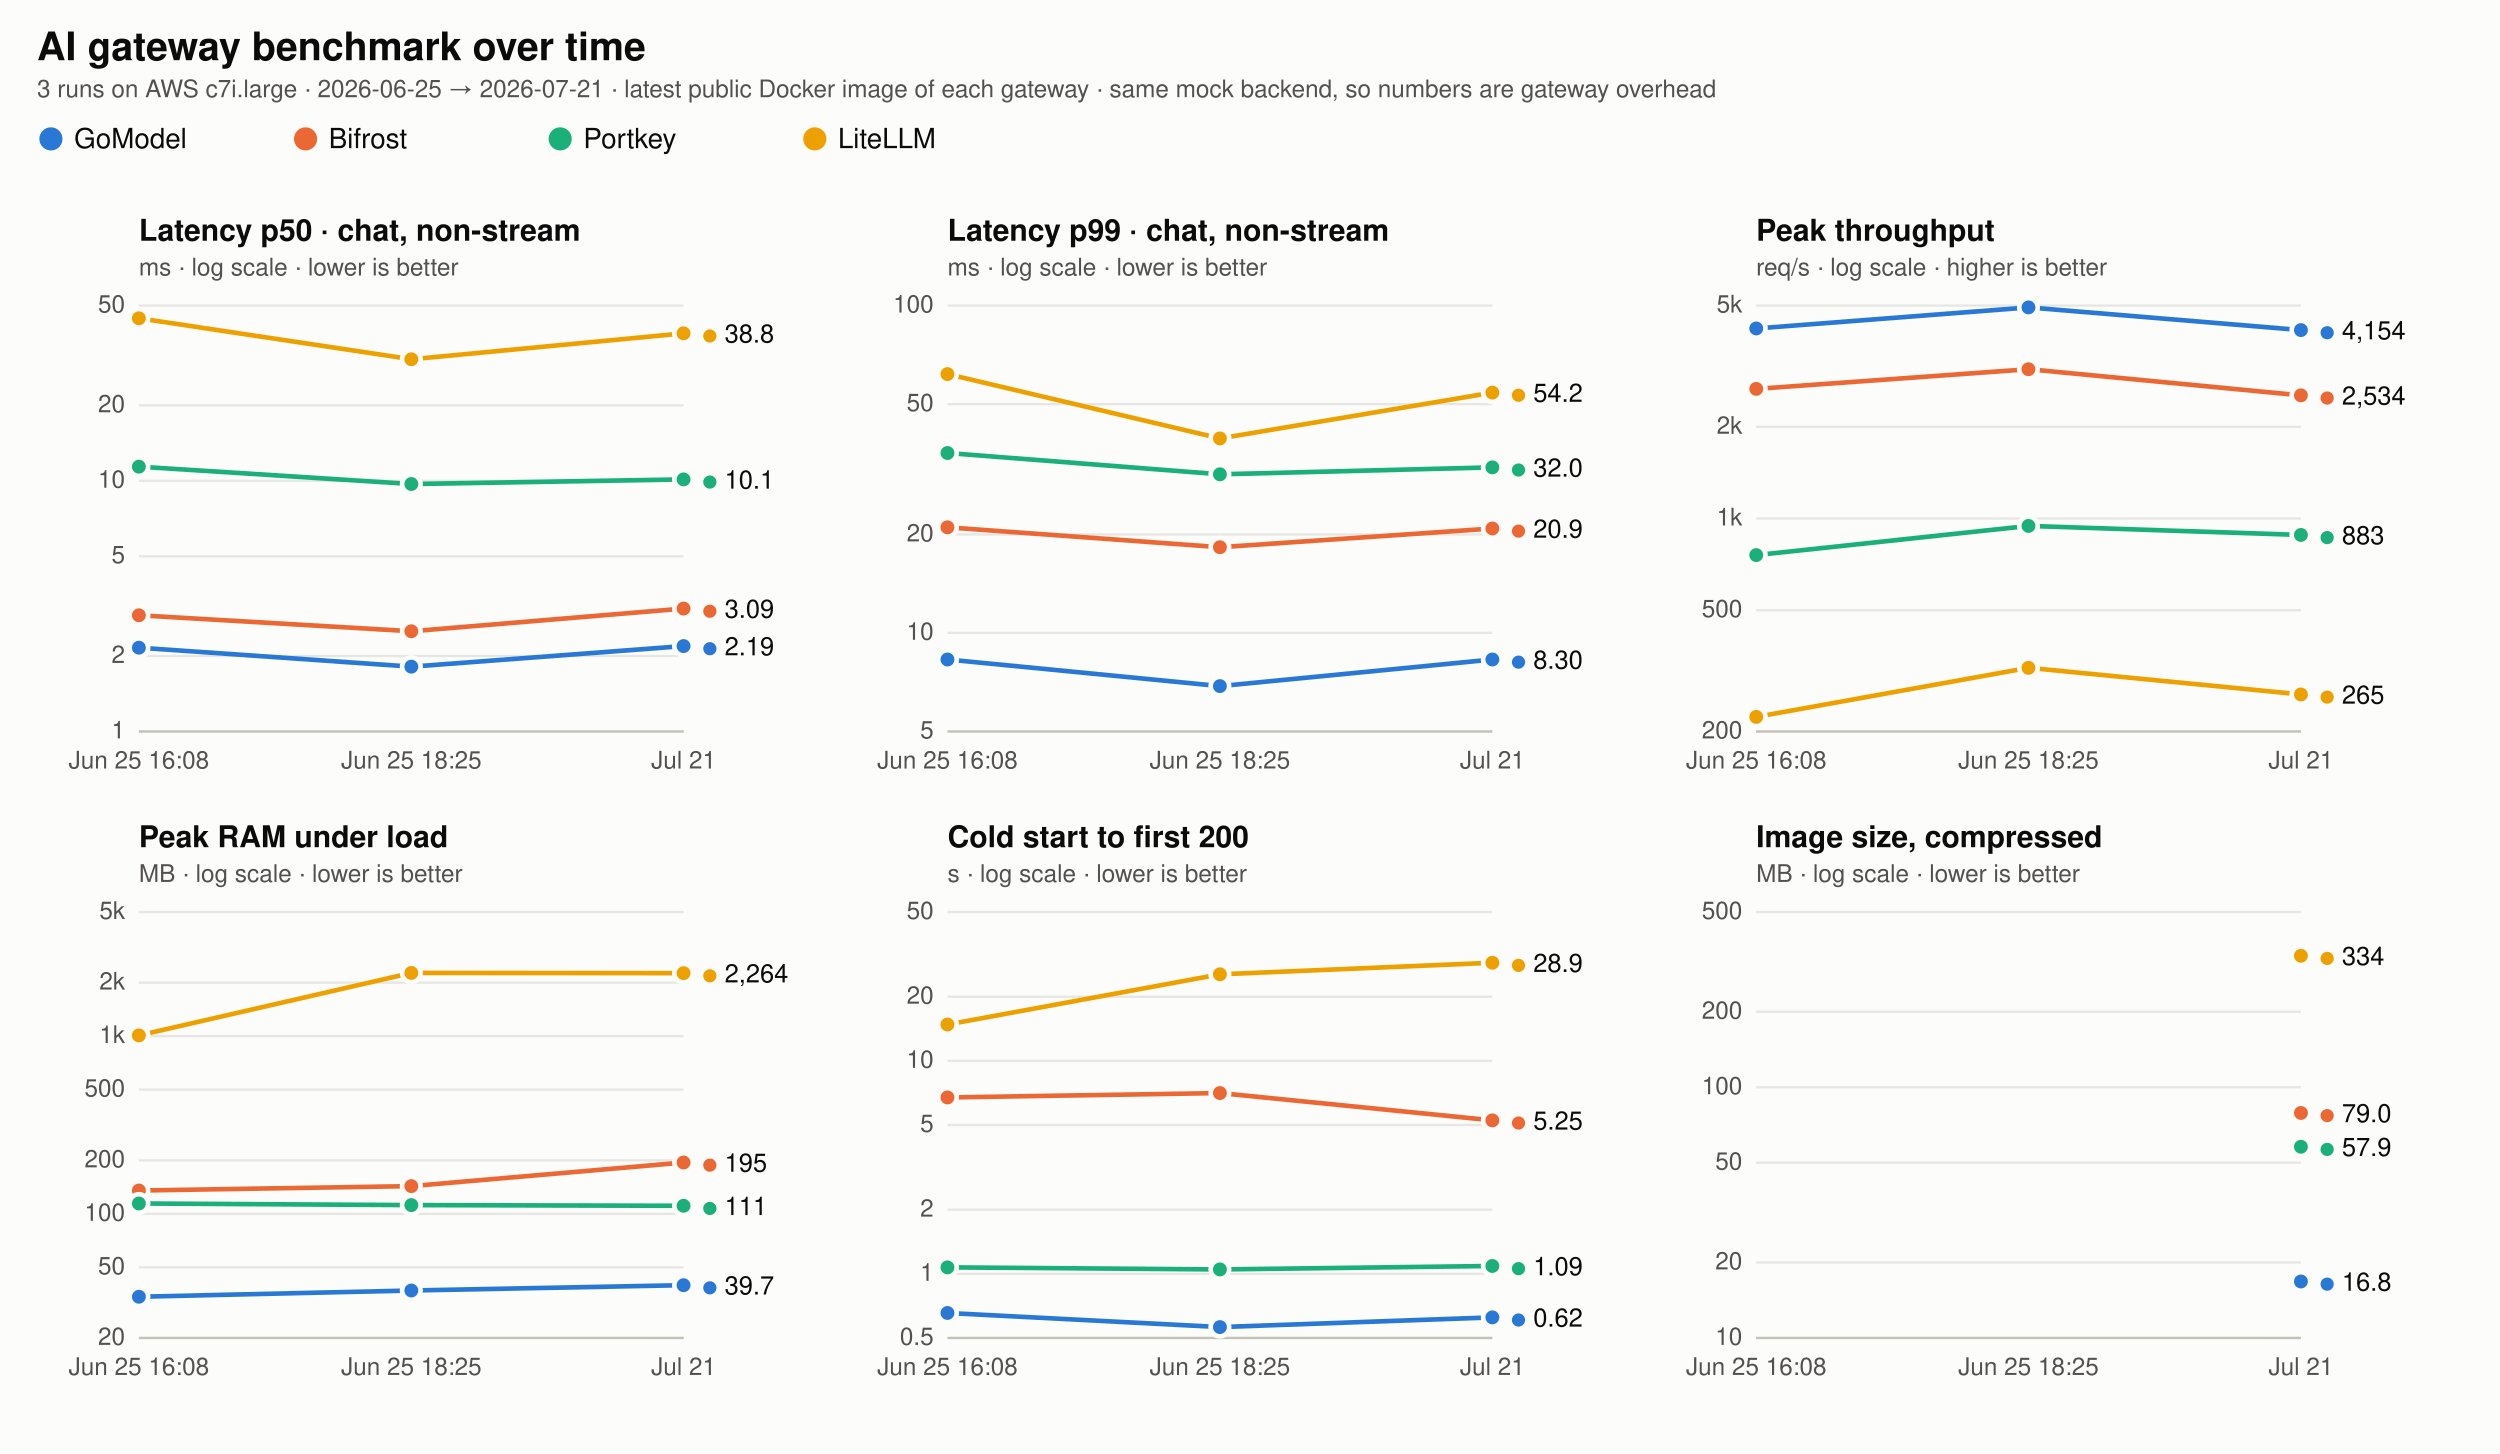
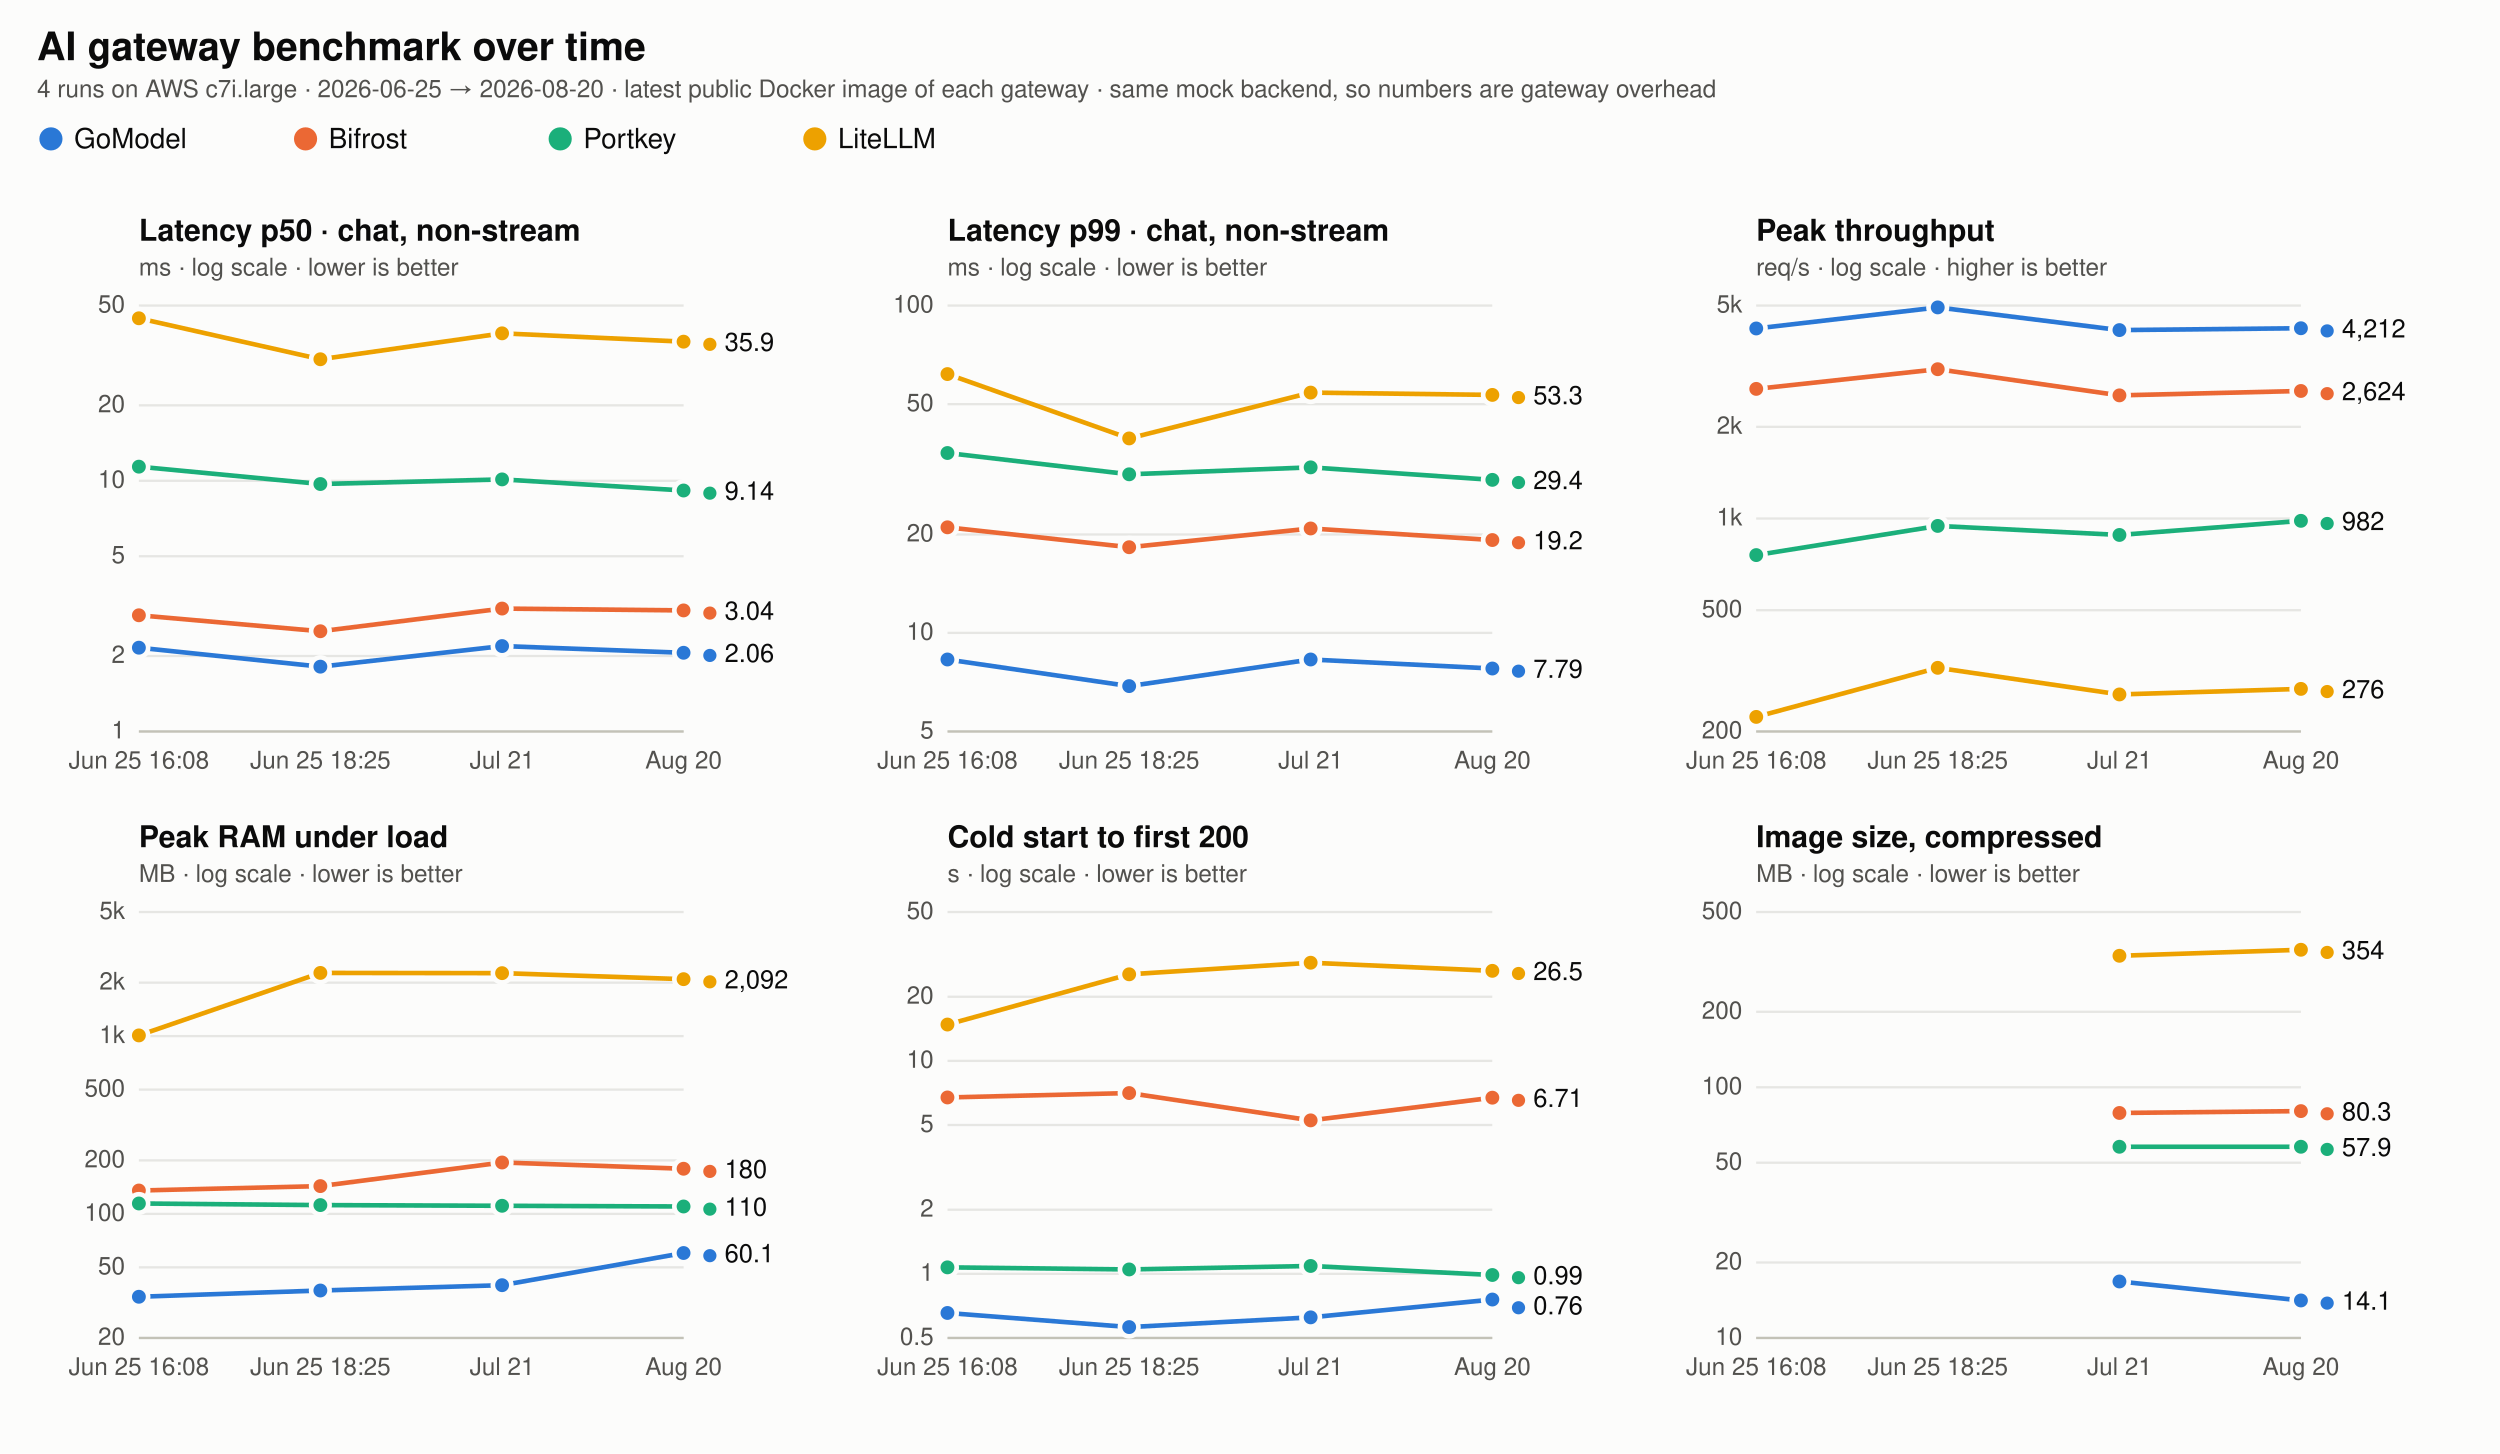
<svg xmlns="http://www.w3.org/2000/svg" viewBox="0 0 1080 628" width="1080" height="628" font-family="-apple-system, BlinkMacSystemFont, Segoe UI, Helvetica, Arial, sans-serif">
  <style>.ttl{font-size:13px;font-weight:600;fill:#0b0b0b}.sub{font-size:10.5px;fill:#52514e}.tick{font-size:10.5px;fill:#52514e}.lbl{font-size:11px;fill:#0b0b0b}.lg{font-size:12px;fill:#0b0b0b}.grid{stroke:#e6e6e3;stroke-width:1}.axis{stroke:#c3c2b7;stroke-width:1}.line{fill:none;stroke-width:2;stroke-linejoin:round;stroke-linecap:round}.dot{stroke:#fcfcfb;stroke-width:2}.h1{font-size:17px;font-weight:700;fill:#0b0b0b}</style>
  <rect width="1080" height="628" fill="#fcfcfb" />
  <text x="16" y="26" class="h1">AI gateway benchmark over time</text>
-   <text x="16" y="42" class="sub">3 runs on AWS c7i.large · 2026-06-25 → 2026-07-21 · latest public Docker image of each gateway · same mock backend, so numbers are gateway overhead</text>
+   <text x="16" y="42" class="sub">4 runs on AWS c7i.large · 2026-06-25 → 2026-08-20 · latest public Docker image of each gateway · same mock backend, so numbers are gateway overhead</text>
  <g transform="translate(16,64)">
    <circle cx="6" cy="-4" r="5" fill="#2a78d6" />
    <text x="16" y="0" class="lg">GoModel</text>
  </g>
  <g transform="translate(126,64)">
    <circle cx="6" cy="-4" r="5" fill="#eb6834" />
    <text x="16" y="0" class="lg">Bifrost</text>
  </g>
  <g transform="translate(236,64)">
    <circle cx="6" cy="-4" r="5" fill="#1baf7a" />
    <text x="16" y="0" class="lg">Portkey</text>
  </g>
  <g transform="translate(346,64)">
    <circle cx="6" cy="-4" r="5" fill="#eda100" />
    <text x="16" y="0" class="lg">LiteLLM</text>
  </g>
  <text x="60.0" y="104" class="ttl">Latency p50 · chat, non-stream</text>
  <text x="60.0" y="119" class="sub">ms · log scale · lower is better</text>
  <line x1="60.0" y1="316.0" x2="295.333" y2="316.0" class="grid" />
  <text x="54.0" y="319.0" class="tick" text-anchor="end">1</text>
  <line x1="60.0" y1="283.4" x2="295.333" y2="283.4" class="grid" />
  <text x="54.0" y="286.4" class="tick" text-anchor="end">2</text>
  <line x1="60.0" y1="240.3" x2="295.333" y2="240.3" class="grid" />
  <text x="54.0" y="243.3" class="tick" text-anchor="end">5</text>
  <line x1="60.0" y1="207.7" x2="295.333" y2="207.7" class="grid" />
  <text x="54.0" y="210.7" class="tick" text-anchor="end">10</text>
  <line x1="60.0" y1="175.1" x2="295.333" y2="175.1" class="grid" />
  <text x="54.0" y="178.1" class="tick" text-anchor="end">20</text>
  <line x1="60.0" y1="132.0" x2="295.333" y2="132.0" class="grid" />
  <text x="54.0" y="135.0" class="tick" text-anchor="end">50</text>
  <line x1="60.0" y1="316" x2="295.333" y2="316" class="axis" />
  <text x="60.0" y="332" class="tick" text-anchor="middle">Jun 25 16:08</text>
-   <text x="177.7" y="332" class="tick" text-anchor="middle">Jun 25 18:25</text>
-   <text x="295.3" y="332" class="tick" text-anchor="middle">Jul 21</text>
-   <path d="M60.0,279.8 L177.7,288.0 L295.3,279.1" class="line" stroke="#2a78d6" />
+   <text x="138.4" y="332" class="tick" text-anchor="middle">Jun 25 18:25</text>
+   <text x="216.9" y="332" class="tick" text-anchor="middle">Jul 21</text>
+   <text x="295.3" y="332" class="tick" text-anchor="middle">Aug 20</text>
+   <path d="M60.0,279.8 L138.4,288.0 L216.9,279.1 L295.3,282.0" class="line" stroke="#2a78d6" />
  <circle cx="60.0" cy="279.8" r="4" fill="#2a78d6" class="dot" />
-   <circle cx="177.7" cy="288.0" r="4" fill="#2a78d6" class="dot" />
-   <circle cx="295.3" cy="279.1" r="4" fill="#2a78d6" class="dot" />
-   <path d="M60.0,265.8 L177.7,272.7 L295.3,262.9" class="line" stroke="#eb6834" />
+   <circle cx="138.4" cy="288.0" r="4" fill="#2a78d6" class="dot" />
+   <circle cx="216.9" cy="279.1" r="4" fill="#2a78d6" class="dot" />
+   <circle cx="295.3" cy="282.0" r="4" fill="#2a78d6" class="dot" />
+   <path d="M60.0,265.8 L138.4,272.7 L216.9,262.9 L295.3,263.7" class="line" stroke="#eb6834" />
  <circle cx="60.0" cy="265.8" r="4" fill="#eb6834" class="dot" />
-   <circle cx="177.7" cy="272.7" r="4" fill="#eb6834" class="dot" />
-   <circle cx="295.3" cy="262.9" r="4" fill="#eb6834" class="dot" />
-   <path d="M60.0,201.6 L177.7,209.1 L295.3,207.1" class="line" stroke="#1baf7a" />
+   <circle cx="138.4" cy="272.7" r="4" fill="#eb6834" class="dot" />
+   <circle cx="216.9" cy="262.9" r="4" fill="#eb6834" class="dot" />
+   <circle cx="295.3" cy="263.7" r="4" fill="#eb6834" class="dot" />
+   <path d="M60.0,201.6 L138.4,209.1 L216.9,207.1 L295.3,211.9" class="line" stroke="#1baf7a" />
  <circle cx="60.0" cy="201.6" r="4" fill="#1baf7a" class="dot" />
-   <circle cx="177.7" cy="209.1" r="4" fill="#1baf7a" class="dot" />
-   <circle cx="295.3" cy="207.1" r="4" fill="#1baf7a" class="dot" />
-   <path d="M60.0,137.5 L177.7,155.2 L295.3,144.0" class="line" stroke="#eda100" />
+   <circle cx="138.4" cy="209.1" r="4" fill="#1baf7a" class="dot" />
+   <circle cx="216.9" cy="207.1" r="4" fill="#1baf7a" class="dot" />
+   <circle cx="295.3" cy="211.9" r="4" fill="#1baf7a" class="dot" />
+   <path d="M60.0,137.5 L138.4,155.2 L216.9,144.0 L295.3,147.6" class="line" stroke="#eda100" />
  <circle cx="60.0" cy="137.5" r="4" fill="#eda100" class="dot" />
-   <circle cx="177.7" cy="155.2" r="4" fill="#eda100" class="dot" />
-   <circle cx="295.3" cy="144.0" r="4" fill="#eda100" class="dot" />
-   <text x="303.333" y="148.0" class="lbl">
-     <tspan fill="#eda100">●</tspan> 38.8</text>
-   <text x="303.333" y="211.1" class="lbl">
-     <tspan fill="#1baf7a">●</tspan> 10.1</text>
-   <text x="303.333" y="266.9" class="lbl">
-     <tspan fill="#eb6834">●</tspan> 3.09</text>
-   <text x="303.333" y="283.1" class="lbl">
-     <tspan fill="#2a78d6">●</tspan> 2.19</text>
+   <circle cx="138.4" cy="155.2" r="4" fill="#eda100" class="dot" />
+   <circle cx="216.9" cy="144.0" r="4" fill="#eda100" class="dot" />
+   <circle cx="295.3" cy="147.6" r="4" fill="#eda100" class="dot" />
+   <text x="303.333" y="151.6" class="lbl">
+     <tspan fill="#eda100">●</tspan> 35.9</text>
+   <text x="303.333" y="215.9" class="lbl">
+     <tspan fill="#1baf7a">●</tspan> 9.14</text>
+   <text x="303.333" y="267.7" class="lbl">
+     <tspan fill="#eb6834">●</tspan> 3.04</text>
+   <text x="303.333" y="286.0" class="lbl">
+     <tspan fill="#2a78d6">●</tspan> 2.06</text>
  <text x="409.333" y="104" class="ttl">Latency p99 · chat, non-stream</text>
  <text x="409.333" y="119" class="sub">ms · log scale · lower is better</text>
  <line x1="409.333" y1="316.0" x2="644.667" y2="316.0" class="grid" />
  <text x="403.333" y="319.0" class="tick" text-anchor="end">5</text>
  <line x1="409.333" y1="273.4" x2="644.667" y2="273.4" class="grid" />
  <text x="403.333" y="276.4" class="tick" text-anchor="end">10</text>
  <line x1="409.333" y1="230.9" x2="644.667" y2="230.9" class="grid" />
  <text x="403.333" y="233.9" class="tick" text-anchor="end">20</text>
  <line x1="409.333" y1="174.6" x2="644.667" y2="174.6" class="grid" />
  <text x="403.333" y="177.6" class="tick" text-anchor="end">50</text>
  <line x1="409.333" y1="132.0" x2="644.667" y2="132.0" class="grid" />
  <text x="403.333" y="135.0" class="tick" text-anchor="end">100</text>
  <line x1="409.333" y1="316" x2="644.667" y2="316" class="axis" />
  <text x="409.3" y="332" class="tick" text-anchor="middle">Jun 25 16:08</text>
-   <text x="527.0" y="332" class="tick" text-anchor="middle">Jun 25 18:25</text>
-   <text x="644.7" y="332" class="tick" text-anchor="middle">Jul 21</text>
-   <path d="M409.3,284.9 L527.0,296.4 L644.7,284.9" class="line" stroke="#2a78d6" />
+   <text x="487.8" y="332" class="tick" text-anchor="middle">Jun 25 18:25</text>
+   <text x="566.2" y="332" class="tick" text-anchor="middle">Jul 21</text>
+   <text x="644.7" y="332" class="tick" text-anchor="middle">Aug 20</text>
+   <path d="M409.3,284.9 L487.8,296.4 L566.2,284.9 L644.7,288.8" class="line" stroke="#2a78d6" />
  <circle cx="409.3" cy="284.9" r="4" fill="#2a78d6" class="dot" />
-   <circle cx="527.0" cy="296.4" r="4" fill="#2a78d6" class="dot" />
-   <circle cx="644.7" cy="284.9" r="4" fill="#2a78d6" class="dot" />
-   <path d="M409.3,227.8 L527.0,236.4 L644.7,228.3" class="line" stroke="#eb6834" />
+   <circle cx="487.8" cy="296.4" r="4" fill="#2a78d6" class="dot" />
+   <circle cx="566.2" cy="284.9" r="4" fill="#2a78d6" class="dot" />
+   <circle cx="644.7" cy="288.8" r="4" fill="#2a78d6" class="dot" />
+   <path d="M409.3,227.8 L487.8,236.4 L566.2,228.3 L644.7,233.3" class="line" stroke="#eb6834" />
  <circle cx="409.3" cy="227.8" r="4" fill="#eb6834" class="dot" />
-   <circle cx="527.0" cy="236.4" r="4" fill="#eb6834" class="dot" />
-   <circle cx="644.7" cy="228.3" r="4" fill="#eb6834" class="dot" />
-   <path d="M409.3,195.7 L527.0,204.9 L644.7,201.9" class="line" stroke="#1baf7a" />
+   <circle cx="487.8" cy="236.4" r="4" fill="#eb6834" class="dot" />
+   <circle cx="566.2" cy="228.3" r="4" fill="#eb6834" class="dot" />
+   <circle cx="644.7" cy="233.3" r="4" fill="#eb6834" class="dot" />
+   <path d="M409.3,195.7 L487.8,204.9 L566.2,201.9 L644.7,207.3" class="line" stroke="#1baf7a" />
  <circle cx="409.3" cy="195.7" r="4" fill="#1baf7a" class="dot" />
-   <circle cx="527.0" cy="204.9" r="4" fill="#1baf7a" class="dot" />
-   <circle cx="644.7" cy="201.9" r="4" fill="#1baf7a" class="dot" />
-   <path d="M409.3,161.6 L527.0,189.4 L644.7,169.6" class="line" stroke="#eda100" />
+   <circle cx="487.8" cy="204.9" r="4" fill="#1baf7a" class="dot" />
+   <circle cx="566.2" cy="201.9" r="4" fill="#1baf7a" class="dot" />
+   <circle cx="644.7" cy="207.3" r="4" fill="#1baf7a" class="dot" />
+   <path d="M409.3,161.6 L487.8,189.4 L566.2,169.6 L644.7,170.6" class="line" stroke="#eda100" />
  <circle cx="409.3" cy="161.6" r="4" fill="#eda100" class="dot" />
-   <circle cx="527.0" cy="189.4" r="4" fill="#eda100" class="dot" />
-   <circle cx="644.7" cy="169.6" r="4" fill="#eda100" class="dot" />
-   <text x="652.667" y="173.6" class="lbl">
-     <tspan fill="#eda100">●</tspan> 54.2</text>
-   <text x="652.667" y="205.9" class="lbl">
-     <tspan fill="#1baf7a">●</tspan> 32.0</text>
-   <text x="652.667" y="232.3" class="lbl">
-     <tspan fill="#eb6834">●</tspan> 20.9</text>
-   <text x="652.667" y="288.9" class="lbl">
-     <tspan fill="#2a78d6">●</tspan> 8.30</text>
+   <circle cx="487.8" cy="189.4" r="4" fill="#eda100" class="dot" />
+   <circle cx="566.2" cy="169.6" r="4" fill="#eda100" class="dot" />
+   <circle cx="644.7" cy="170.6" r="4" fill="#eda100" class="dot" />
+   <text x="652.667" y="174.6" class="lbl">
+     <tspan fill="#eda100">●</tspan> 53.3</text>
+   <text x="652.667" y="211.3" class="lbl">
+     <tspan fill="#1baf7a">●</tspan> 29.4</text>
+   <text x="652.667" y="237.3" class="lbl">
+     <tspan fill="#eb6834">●</tspan> 19.2</text>
+   <text x="652.667" y="292.8" class="lbl">
+     <tspan fill="#2a78d6">●</tspan> 7.79</text>
  <text x="758.667" y="104" class="ttl">Peak throughput</text>
  <text x="758.667" y="119" class="sub">req/s · log scale · higher is better</text>
  <line x1="758.667" y1="316.0" x2="994.0" y2="316.0" class="grid" />
  <text x="752.667" y="319.0" class="tick" text-anchor="end">200</text>
  <line x1="758.667" y1="263.6" x2="994.0" y2="263.6" class="grid" />
  <text x="752.667" y="266.6" class="tick" text-anchor="end">500</text>
  <line x1="758.667" y1="224.0" x2="994.0" y2="224.0" class="grid" />
  <text x="752.667" y="227.0" class="tick" text-anchor="end">1k</text>
  <line x1="758.667" y1="184.4" x2="994.0" y2="184.4" class="grid" />
  <text x="752.667" y="187.4" class="tick" text-anchor="end">2k</text>
  <line x1="758.667" y1="132.0" x2="994.0" y2="132.0" class="grid" />
  <text x="752.667" y="135.0" class="tick" text-anchor="end">5k</text>
  <line x1="758.667" y1="316" x2="994.0" y2="316" class="axis" />
  <text x="758.7" y="332" class="tick" text-anchor="middle">Jun 25 16:08</text>
-   <text x="876.3" y="332" class="tick" text-anchor="middle">Jun 25 18:25</text>
-   <text x="994.0" y="332" class="tick" text-anchor="middle">Jul 21</text>
-   <path d="M758.7,141.9 L876.3,132.8 L994.0,142.6" class="line" stroke="#2a78d6" />
+   <text x="837.1" y="332" class="tick" text-anchor="middle">Jun 25 18:25</text>
+   <text x="915.6" y="332" class="tick" text-anchor="middle">Jul 21</text>
+   <text x="994.0" y="332" class="tick" text-anchor="middle">Aug 20</text>
+   <path d="M758.7,141.9 L837.1,132.8 L915.6,142.6 L994.0,141.8" class="line" stroke="#2a78d6" />
  <circle cx="758.7" cy="141.9" r="4" fill="#2a78d6" class="dot" />
-   <circle cx="876.3" cy="132.8" r="4" fill="#2a78d6" class="dot" />
-   <circle cx="994.0" cy="142.6" r="4" fill="#2a78d6" class="dot" />
-   <path d="M758.7,168.0 L876.3,159.5 L994.0,170.8" class="line" stroke="#eb6834" />
+   <circle cx="837.1" cy="132.8" r="4" fill="#2a78d6" class="dot" />
+   <circle cx="915.6" cy="142.6" r="4" fill="#2a78d6" class="dot" />
+   <circle cx="994.0" cy="141.8" r="4" fill="#2a78d6" class="dot" />
+   <path d="M758.7,168.0 L837.1,159.5 L915.6,170.8 L994.0,168.9" class="line" stroke="#eb6834" />
  <circle cx="758.7" cy="168.0" r="4" fill="#eb6834" class="dot" />
-   <circle cx="876.3" cy="159.5" r="4" fill="#eb6834" class="dot" />
-   <circle cx="994.0" cy="170.8" r="4" fill="#eb6834" class="dot" />
-   <path d="M758.7,239.8 L876.3,227.2 L994.0,231.1" class="line" stroke="#1baf7a" />
+   <circle cx="837.1" cy="159.5" r="4" fill="#eb6834" class="dot" />
+   <circle cx="915.6" cy="170.8" r="4" fill="#eb6834" class="dot" />
+   <circle cx="994.0" cy="168.9" r="4" fill="#eb6834" class="dot" />
+   <path d="M758.7,239.8 L837.1,227.2 L915.6,231.1 L994.0,225.0" class="line" stroke="#1baf7a" />
  <circle cx="758.7" cy="239.8" r="4" fill="#1baf7a" class="dot" />
-   <circle cx="876.3" cy="227.2" r="4" fill="#1baf7a" class="dot" />
-   <circle cx="994.0" cy="231.1" r="4" fill="#1baf7a" class="dot" />
-   <path d="M758.7,309.7 L876.3,288.5 L994.0,300.0" class="line" stroke="#eda100" />
+   <circle cx="837.1" cy="227.2" r="4" fill="#1baf7a" class="dot" />
+   <circle cx="915.6" cy="231.1" r="4" fill="#1baf7a" class="dot" />
+   <circle cx="994.0" cy="225.0" r="4" fill="#1baf7a" class="dot" />
+   <path d="M758.7,309.7 L837.1,288.5 L915.6,300.0 L994.0,297.6" class="line" stroke="#eda100" />
  <circle cx="758.7" cy="309.7" r="4" fill="#eda100" class="dot" />
-   <circle cx="876.3" cy="288.5" r="4" fill="#eda100" class="dot" />
-   <circle cx="994.0" cy="300.0" r="4" fill="#eda100" class="dot" />
-   <text x="1002.0" y="146.6" class="lbl">
-     <tspan fill="#2a78d6">●</tspan> 4,154</text>
-   <text x="1002.0" y="174.8" class="lbl">
-     <tspan fill="#eb6834">●</tspan> 2,534</text>
-   <text x="1002.0" y="235.1" class="lbl">
-     <tspan fill="#1baf7a">●</tspan> 883</text>
-   <text x="1002.0" y="304.0" class="lbl">
-     <tspan fill="#eda100">●</tspan> 265</text>
+   <circle cx="837.1" cy="288.5" r="4" fill="#eda100" class="dot" />
+   <circle cx="915.6" cy="300.0" r="4" fill="#eda100" class="dot" />
+   <circle cx="994.0" cy="297.6" r="4" fill="#eda100" class="dot" />
+   <text x="1002.0" y="145.8" class="lbl">
+     <tspan fill="#2a78d6">●</tspan> 4,212</text>
+   <text x="1002.0" y="172.9" class="lbl">
+     <tspan fill="#eb6834">●</tspan> 2,624</text>
+   <text x="1002.0" y="229.0" class="lbl">
+     <tspan fill="#1baf7a">●</tspan> 982</text>
+   <text x="1002.0" y="301.6" class="lbl">
+     <tspan fill="#eda100">●</tspan> 276</text>
  <text x="60.0" y="366" class="ttl">Peak RAM under load</text>
  <text x="60.0" y="381" class="sub">MB · log scale · lower is better</text>
  <line x1="60.0" y1="578.0" x2="295.333" y2="578.0" class="grid" />
  <text x="54.0" y="581.0" class="tick" text-anchor="end">20</text>
  <line x1="60.0" y1="547.5" x2="295.333" y2="547.5" class="grid" />
  <text x="54.0" y="550.5" class="tick" text-anchor="end">50</text>
  <line x1="60.0" y1="524.4" x2="295.333" y2="524.4" class="grid" />
  <text x="54.0" y="527.4" class="tick" text-anchor="end">100</text>
  <line x1="60.0" y1="501.3" x2="295.333" y2="501.3" class="grid" />
  <text x="54.0" y="504.3" class="tick" text-anchor="end">200</text>
  <line x1="60.0" y1="470.7" x2="295.333" y2="470.7" class="grid" />
  <text x="54.0" y="473.7" class="tick" text-anchor="end">500</text>
  <line x1="60.0" y1="447.6" x2="295.333" y2="447.6" class="grid" />
  <text x="54.0" y="450.6" class="tick" text-anchor="end">1k</text>
  <line x1="60.0" y1="424.5" x2="295.333" y2="424.5" class="grid" />
  <text x="54.0" y="427.5" class="tick" text-anchor="end">2k</text>
  <line x1="60.0" y1="394.0" x2="295.333" y2="394.0" class="grid" />
  <text x="54.0" y="397.0" class="tick" text-anchor="end">5k</text>
  <line x1="60.0" y1="578" x2="295.333" y2="578" class="axis" />
  <text x="60.0" y="594" class="tick" text-anchor="middle">Jun 25 16:08</text>
-   <text x="177.7" y="594" class="tick" text-anchor="middle">Jun 25 18:25</text>
-   <text x="295.3" y="594" class="tick" text-anchor="middle">Jul 21</text>
-   <path d="M60.0,560.2 L177.7,557.5 L295.3,555.2" class="line" stroke="#2a78d6" />
+   <text x="138.4" y="594" class="tick" text-anchor="middle">Jun 25 18:25</text>
+   <text x="216.9" y="594" class="tick" text-anchor="middle">Jul 21</text>
+   <text x="295.3" y="594" class="tick" text-anchor="middle">Aug 20</text>
+   <path d="M60.0,560.2 L138.4,557.5 L216.9,555.2 L295.3,541.3" class="line" stroke="#2a78d6" />
  <circle cx="60.0" cy="560.2" r="4" fill="#2a78d6" class="dot" />
-   <circle cx="177.7" cy="557.5" r="4" fill="#2a78d6" class="dot" />
-   <circle cx="295.3" cy="555.2" r="4" fill="#2a78d6" class="dot" />
-   <path d="M60.0,514.3 L177.7,512.4 L295.3,502.2" class="line" stroke="#eb6834" />
+   <circle cx="138.4" cy="557.5" r="4" fill="#2a78d6" class="dot" />
+   <circle cx="216.9" cy="555.2" r="4" fill="#2a78d6" class="dot" />
+   <circle cx="295.3" cy="541.3" r="4" fill="#2a78d6" class="dot" />
+   <path d="M60.0,514.3 L138.4,512.4 L216.9,502.2 L295.3,504.9" class="line" stroke="#eb6834" />
  <circle cx="60.0" cy="514.3" r="4" fill="#eb6834" class="dot" />
-   <circle cx="177.7" cy="512.4" r="4" fill="#eb6834" class="dot" />
-   <circle cx="295.3" cy="502.2" r="4" fill="#eb6834" class="dot" />
-   <path d="M60.0,519.9 L177.7,520.6 L295.3,520.9" class="line" stroke="#1baf7a" />
+   <circle cx="138.4" cy="512.4" r="4" fill="#eb6834" class="dot" />
+   <circle cx="216.9" cy="502.2" r="4" fill="#eb6834" class="dot" />
+   <circle cx="295.3" cy="504.9" r="4" fill="#eb6834" class="dot" />
+   <path d="M60.0,519.9 L138.4,520.6 L216.9,520.9 L295.3,521.2" class="line" stroke="#1baf7a" />
  <circle cx="60.0" cy="519.9" r="4" fill="#1baf7a" class="dot" />
-   <circle cx="177.7" cy="520.6" r="4" fill="#1baf7a" class="dot" />
-   <circle cx="295.3" cy="520.9" r="4" fill="#1baf7a" class="dot" />
-   <path d="M60.0,447.3 L177.7,420.3 L295.3,420.4" class="line" stroke="#eda100" />
+   <circle cx="138.4" cy="520.6" r="4" fill="#1baf7a" class="dot" />
+   <circle cx="216.9" cy="520.9" r="4" fill="#1baf7a" class="dot" />
+   <circle cx="295.3" cy="521.2" r="4" fill="#1baf7a" class="dot" />
+   <path d="M60.0,447.3 L138.4,420.3 L216.9,420.4 L295.3,423.0" class="line" stroke="#eda100" />
  <circle cx="60.0" cy="447.3" r="4" fill="#eda100" class="dot" />
-   <circle cx="177.7" cy="420.3" r="4" fill="#eda100" class="dot" />
-   <circle cx="295.3" cy="420.4" r="4" fill="#eda100" class="dot" />
-   <text x="303.333" y="424.4" class="lbl">
-     <tspan fill="#eda100">●</tspan> 2,264</text>
-   <text x="303.333" y="506.2" class="lbl">
-     <tspan fill="#eb6834">●</tspan> 195</text>
-   <text x="303.333" y="524.9" class="lbl">
-     <tspan fill="#1baf7a">●</tspan> 111</text>
-   <text x="303.333" y="559.2" class="lbl">
-     <tspan fill="#2a78d6">●</tspan> 39.7</text>
+   <circle cx="138.4" cy="420.3" r="4" fill="#eda100" class="dot" />
+   <circle cx="216.9" cy="420.4" r="4" fill="#eda100" class="dot" />
+   <circle cx="295.3" cy="423.0" r="4" fill="#eda100" class="dot" />
+   <text x="303.333" y="427.0" class="lbl">
+     <tspan fill="#eda100">●</tspan> 2,092</text>
+   <text x="303.333" y="508.9" class="lbl">
+     <tspan fill="#eb6834">●</tspan> 180</text>
+   <text x="303.333" y="525.2" class="lbl">
+     <tspan fill="#1baf7a">●</tspan> 110</text>
+   <text x="303.333" y="545.3" class="lbl">
+     <tspan fill="#2a78d6">●</tspan> 60.1</text>
  <text x="409.333" y="366" class="ttl">Cold start to first 200</text>
  <text x="409.333" y="381" class="sub">s · log scale · lower is better</text>
  <line x1="409.333" y1="578.0" x2="644.667" y2="578.0" class="grid" />
  <text x="403.333" y="581.0" class="tick" text-anchor="end">0.5</text>
  <line x1="409.333" y1="550.3" x2="644.667" y2="550.3" class="grid" />
  <text x="403.333" y="553.3" class="tick" text-anchor="end">1</text>
  <line x1="409.333" y1="522.6" x2="644.667" y2="522.6" class="grid" />
  <text x="403.333" y="525.6" class="tick" text-anchor="end">2</text>
  <line x1="409.333" y1="486.0" x2="644.667" y2="486.0" class="grid" />
  <text x="403.333" y="489.0" class="tick" text-anchor="end">5</text>
  <line x1="409.333" y1="458.3" x2="644.667" y2="458.3" class="grid" />
  <text x="403.333" y="461.3" class="tick" text-anchor="end">10</text>
  <line x1="409.333" y1="430.6" x2="644.667" y2="430.6" class="grid" />
  <text x="403.333" y="433.6" class="tick" text-anchor="end">20</text>
  <line x1="409.333" y1="394.0" x2="644.667" y2="394.0" class="grid" />
  <text x="403.333" y="397.0" class="tick" text-anchor="end">50</text>
  <line x1="409.333" y1="578" x2="644.667" y2="578" class="axis" />
  <text x="409.3" y="594" class="tick" text-anchor="middle">Jun 25 16:08</text>
-   <text x="527.0" y="594" class="tick" text-anchor="middle">Jun 25 18:25</text>
-   <text x="644.7" y="594" class="tick" text-anchor="middle">Jul 21</text>
-   <path d="M409.3,567.2 L527.0,573.3 L644.7,569.1" class="line" stroke="#2a78d6" />
+   <text x="487.8" y="594" class="tick" text-anchor="middle">Jun 25 18:25</text>
+   <text x="566.2" y="594" class="tick" text-anchor="middle">Jul 21</text>
+   <text x="644.7" y="594" class="tick" text-anchor="middle">Aug 20</text>
+   <path d="M409.3,567.2 L487.8,573.3 L566.2,569.1 L644.7,561.4" class="line" stroke="#2a78d6" />
  <circle cx="409.3" cy="567.2" r="4" fill="#2a78d6" class="dot" />
-   <circle cx="527.0" cy="573.3" r="4" fill="#2a78d6" class="dot" />
-   <circle cx="644.7" cy="569.1" r="4" fill="#2a78d6" class="dot" />
-   <path d="M409.3,474.1 L527.0,472.2 L644.7,484.0" class="line" stroke="#eb6834" />
+   <circle cx="487.8" cy="573.3" r="4" fill="#2a78d6" class="dot" />
+   <circle cx="566.2" cy="569.1" r="4" fill="#2a78d6" class="dot" />
+   <circle cx="644.7" cy="561.4" r="4" fill="#2a78d6" class="dot" />
+   <path d="M409.3,474.1 L487.8,472.2 L566.2,484.0 L644.7,474.2" class="line" stroke="#eb6834" />
  <circle cx="409.3" cy="474.1" r="4" fill="#eb6834" class="dot" />
-   <circle cx="527.0" cy="472.2" r="4" fill="#eb6834" class="dot" />
-   <circle cx="644.7" cy="484.0" r="4" fill="#eb6834" class="dot" />
-   <path d="M409.3,547.5 L527.0,548.4 L644.7,546.9" class="line" stroke="#1baf7a" />
+   <circle cx="487.8" cy="472.2" r="4" fill="#eb6834" class="dot" />
+   <circle cx="566.2" cy="484.0" r="4" fill="#eb6834" class="dot" />
+   <circle cx="644.7" cy="474.2" r="4" fill="#eb6834" class="dot" />
+   <path d="M409.3,547.5 L487.8,548.4 L566.2,546.9 L644.7,550.8" class="line" stroke="#1baf7a" />
  <circle cx="409.3" cy="547.5" r="4" fill="#1baf7a" class="dot" />
-   <circle cx="527.0" cy="548.4" r="4" fill="#1baf7a" class="dot" />
-   <circle cx="644.7" cy="546.9" r="4" fill="#1baf7a" class="dot" />
-   <path d="M409.3,442.6 L527.0,420.9 L644.7,415.9" class="line" stroke="#eda100" />
+   <circle cx="487.8" cy="548.4" r="4" fill="#1baf7a" class="dot" />
+   <circle cx="566.2" cy="546.9" r="4" fill="#1baf7a" class="dot" />
+   <circle cx="644.7" cy="550.8" r="4" fill="#1baf7a" class="dot" />
+   <path d="M409.3,442.6 L487.8,420.9 L566.2,415.9 L644.7,419.4" class="line" stroke="#eda100" />
  <circle cx="409.3" cy="442.6" r="4" fill="#eda100" class="dot" />
-   <circle cx="527.0" cy="420.9" r="4" fill="#eda100" class="dot" />
-   <circle cx="644.7" cy="415.9" r="4" fill="#eda100" class="dot" />
-   <text x="652.667" y="419.9" class="lbl">
-     <tspan fill="#eda100">●</tspan> 28.9</text>
-   <text x="652.667" y="488.0" class="lbl">
-     <tspan fill="#eb6834">●</tspan> 5.25</text>
-   <text x="652.667" y="550.9" class="lbl">
-     <tspan fill="#1baf7a">●</tspan> 1.09</text>
-   <text x="652.667" y="573.1" class="lbl">
-     <tspan fill="#2a78d6">●</tspan> 0.62</text>
+   <circle cx="487.8" cy="420.9" r="4" fill="#eda100" class="dot" />
+   <circle cx="566.2" cy="415.9" r="4" fill="#eda100" class="dot" />
+   <circle cx="644.7" cy="419.4" r="4" fill="#eda100" class="dot" />
+   <text x="652.667" y="423.4" class="lbl">
+     <tspan fill="#eda100">●</tspan> 26.5</text>
+   <text x="652.667" y="478.2" class="lbl">
+     <tspan fill="#eb6834">●</tspan> 6.71</text>
+   <text x="652.667" y="554.8" class="lbl">
+     <tspan fill="#1baf7a">●</tspan> 0.99</text>
+   <text x="652.667" y="567.8" class="lbl">
+     <tspan fill="#2a78d6">●</tspan> 0.76</text>
  <text x="758.667" y="366" class="ttl">Image size, compressed</text>
  <text x="758.667" y="381" class="sub">MB · log scale · lower is better</text>
  <line x1="758.667" y1="578.0" x2="994.0" y2="578.0" class="grid" />
  <text x="752.667" y="581.0" class="tick" text-anchor="end">10</text>
  <line x1="758.667" y1="545.4" x2="994.0" y2="545.4" class="grid" />
  <text x="752.667" y="548.4" class="tick" text-anchor="end">20</text>
  <line x1="758.667" y1="502.3" x2="994.0" y2="502.3" class="grid" />
  <text x="752.667" y="505.3" class="tick" text-anchor="end">50</text>
  <line x1="758.667" y1="469.7" x2="994.0" y2="469.7" class="grid" />
  <text x="752.667" y="472.7" class="tick" text-anchor="end">100</text>
  <line x1="758.667" y1="437.1" x2="994.0" y2="437.1" class="grid" />
  <text x="752.667" y="440.1" class="tick" text-anchor="end">200</text>
  <line x1="758.667" y1="394.0" x2="994.0" y2="394.0" class="grid" />
  <text x="752.667" y="397.0" class="tick" text-anchor="end">500</text>
  <line x1="758.667" y1="578" x2="994.0" y2="578" class="axis" />
  <text x="758.7" y="594" class="tick" text-anchor="middle">Jun 25 16:08</text>
-   <text x="876.3" y="594" class="tick" text-anchor="middle">Jun 25 18:25</text>
-   <text x="994.0" y="594" class="tick" text-anchor="middle">Jul 21</text>
-   <path d="M994.0,553.6" class="line" stroke="#2a78d6" />
-   <circle cx="994.0" cy="553.6" r="4" fill="#2a78d6" class="dot" />
-   <path d="M994.0,480.8" class="line" stroke="#eb6834" />
-   <circle cx="994.0" cy="480.8" r="4" fill="#eb6834" class="dot" />
-   <path d="M994.0,495.4" class="line" stroke="#1baf7a" />
+   <text x="837.1" y="594" class="tick" text-anchor="middle">Jun 25 18:25</text>
+   <text x="915.6" y="594" class="tick" text-anchor="middle">Jul 21</text>
+   <text x="994.0" y="594" class="tick" text-anchor="middle">Aug 20</text>
+   <path d="M915.6,553.6 L994.0,561.8" class="line" stroke="#2a78d6" />
+   <circle cx="915.6" cy="553.6" r="4" fill="#2a78d6" class="dot" />
+   <circle cx="994.0" cy="561.8" r="4" fill="#2a78d6" class="dot" />
+   <path d="M915.6,480.8 L994.0,480.0" class="line" stroke="#eb6834" />
+   <circle cx="915.6" cy="480.8" r="4" fill="#eb6834" class="dot" />
+   <circle cx="994.0" cy="480.0" r="4" fill="#eb6834" class="dot" />
+   <path d="M915.6,495.4 L994.0,495.4" class="line" stroke="#1baf7a" />
+   <circle cx="915.6" cy="495.4" r="4" fill="#1baf7a" class="dot" />
  <circle cx="994.0" cy="495.4" r="4" fill="#1baf7a" class="dot" />
-   <path d="M994.0,412.9" class="line" stroke="#eda100" />
-   <circle cx="994.0" cy="412.9" r="4" fill="#eda100" class="dot" />
-   <text x="1002.0" y="416.9" class="lbl">
-     <tspan fill="#eda100">●</tspan> 334</text>
-   <text x="1002.0" y="484.8" class="lbl">
-     <tspan fill="#eb6834">●</tspan> 79.0</text>
+   <path d="M915.6,412.9 L994.0,410.3" class="line" stroke="#eda100" />
+   <circle cx="915.6" cy="412.9" r="4" fill="#eda100" class="dot" />
+   <circle cx="994.0" cy="410.3" r="4" fill="#eda100" class="dot" />
+   <text x="1002.0" y="414.3" class="lbl">
+     <tspan fill="#eda100">●</tspan> 354</text>
+   <text x="1002.0" y="484.0" class="lbl">
+     <tspan fill="#eb6834">●</tspan> 80.3</text>
  <text x="1002.0" y="499.4" class="lbl">
    <tspan fill="#1baf7a">●</tspan> 57.9</text>
-   <text x="1002.0" y="557.6" class="lbl">
-     <tspan fill="#2a78d6">●</tspan> 16.8</text>
+   <text x="1002.0" y="565.8" class="lbl">
+     <tspan fill="#2a78d6">●</tspan> 14.1</text>
</svg>
